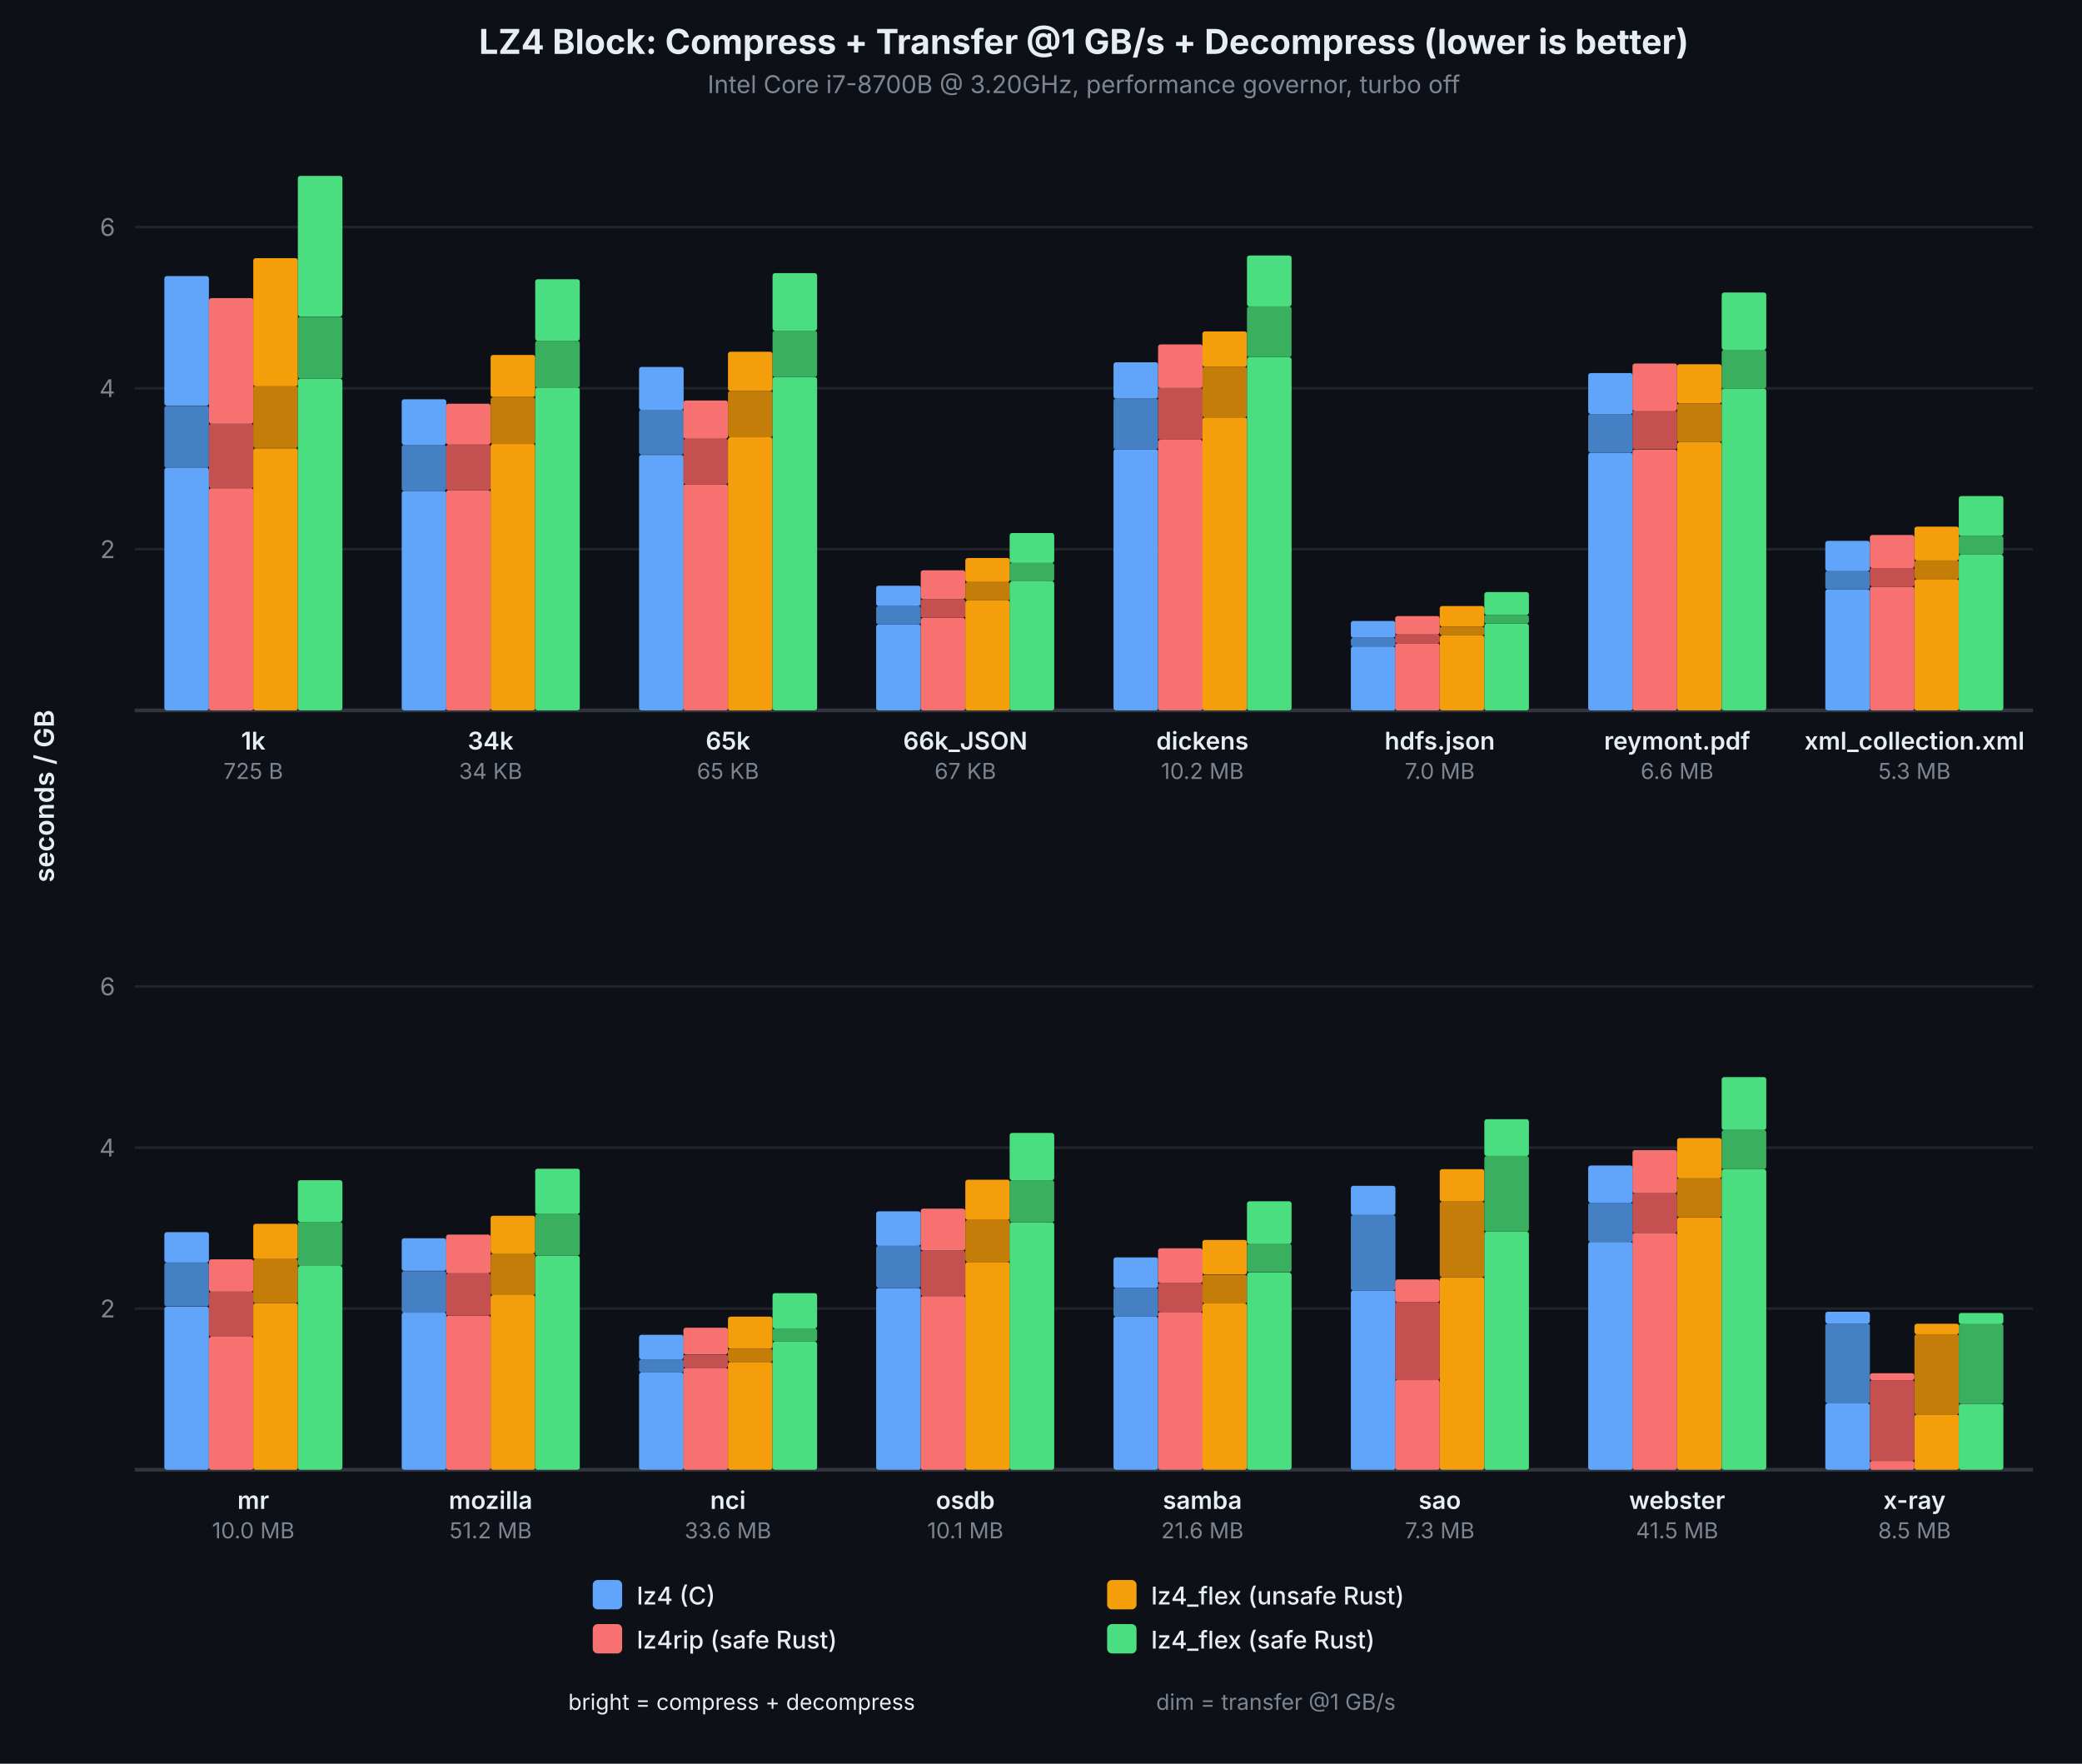
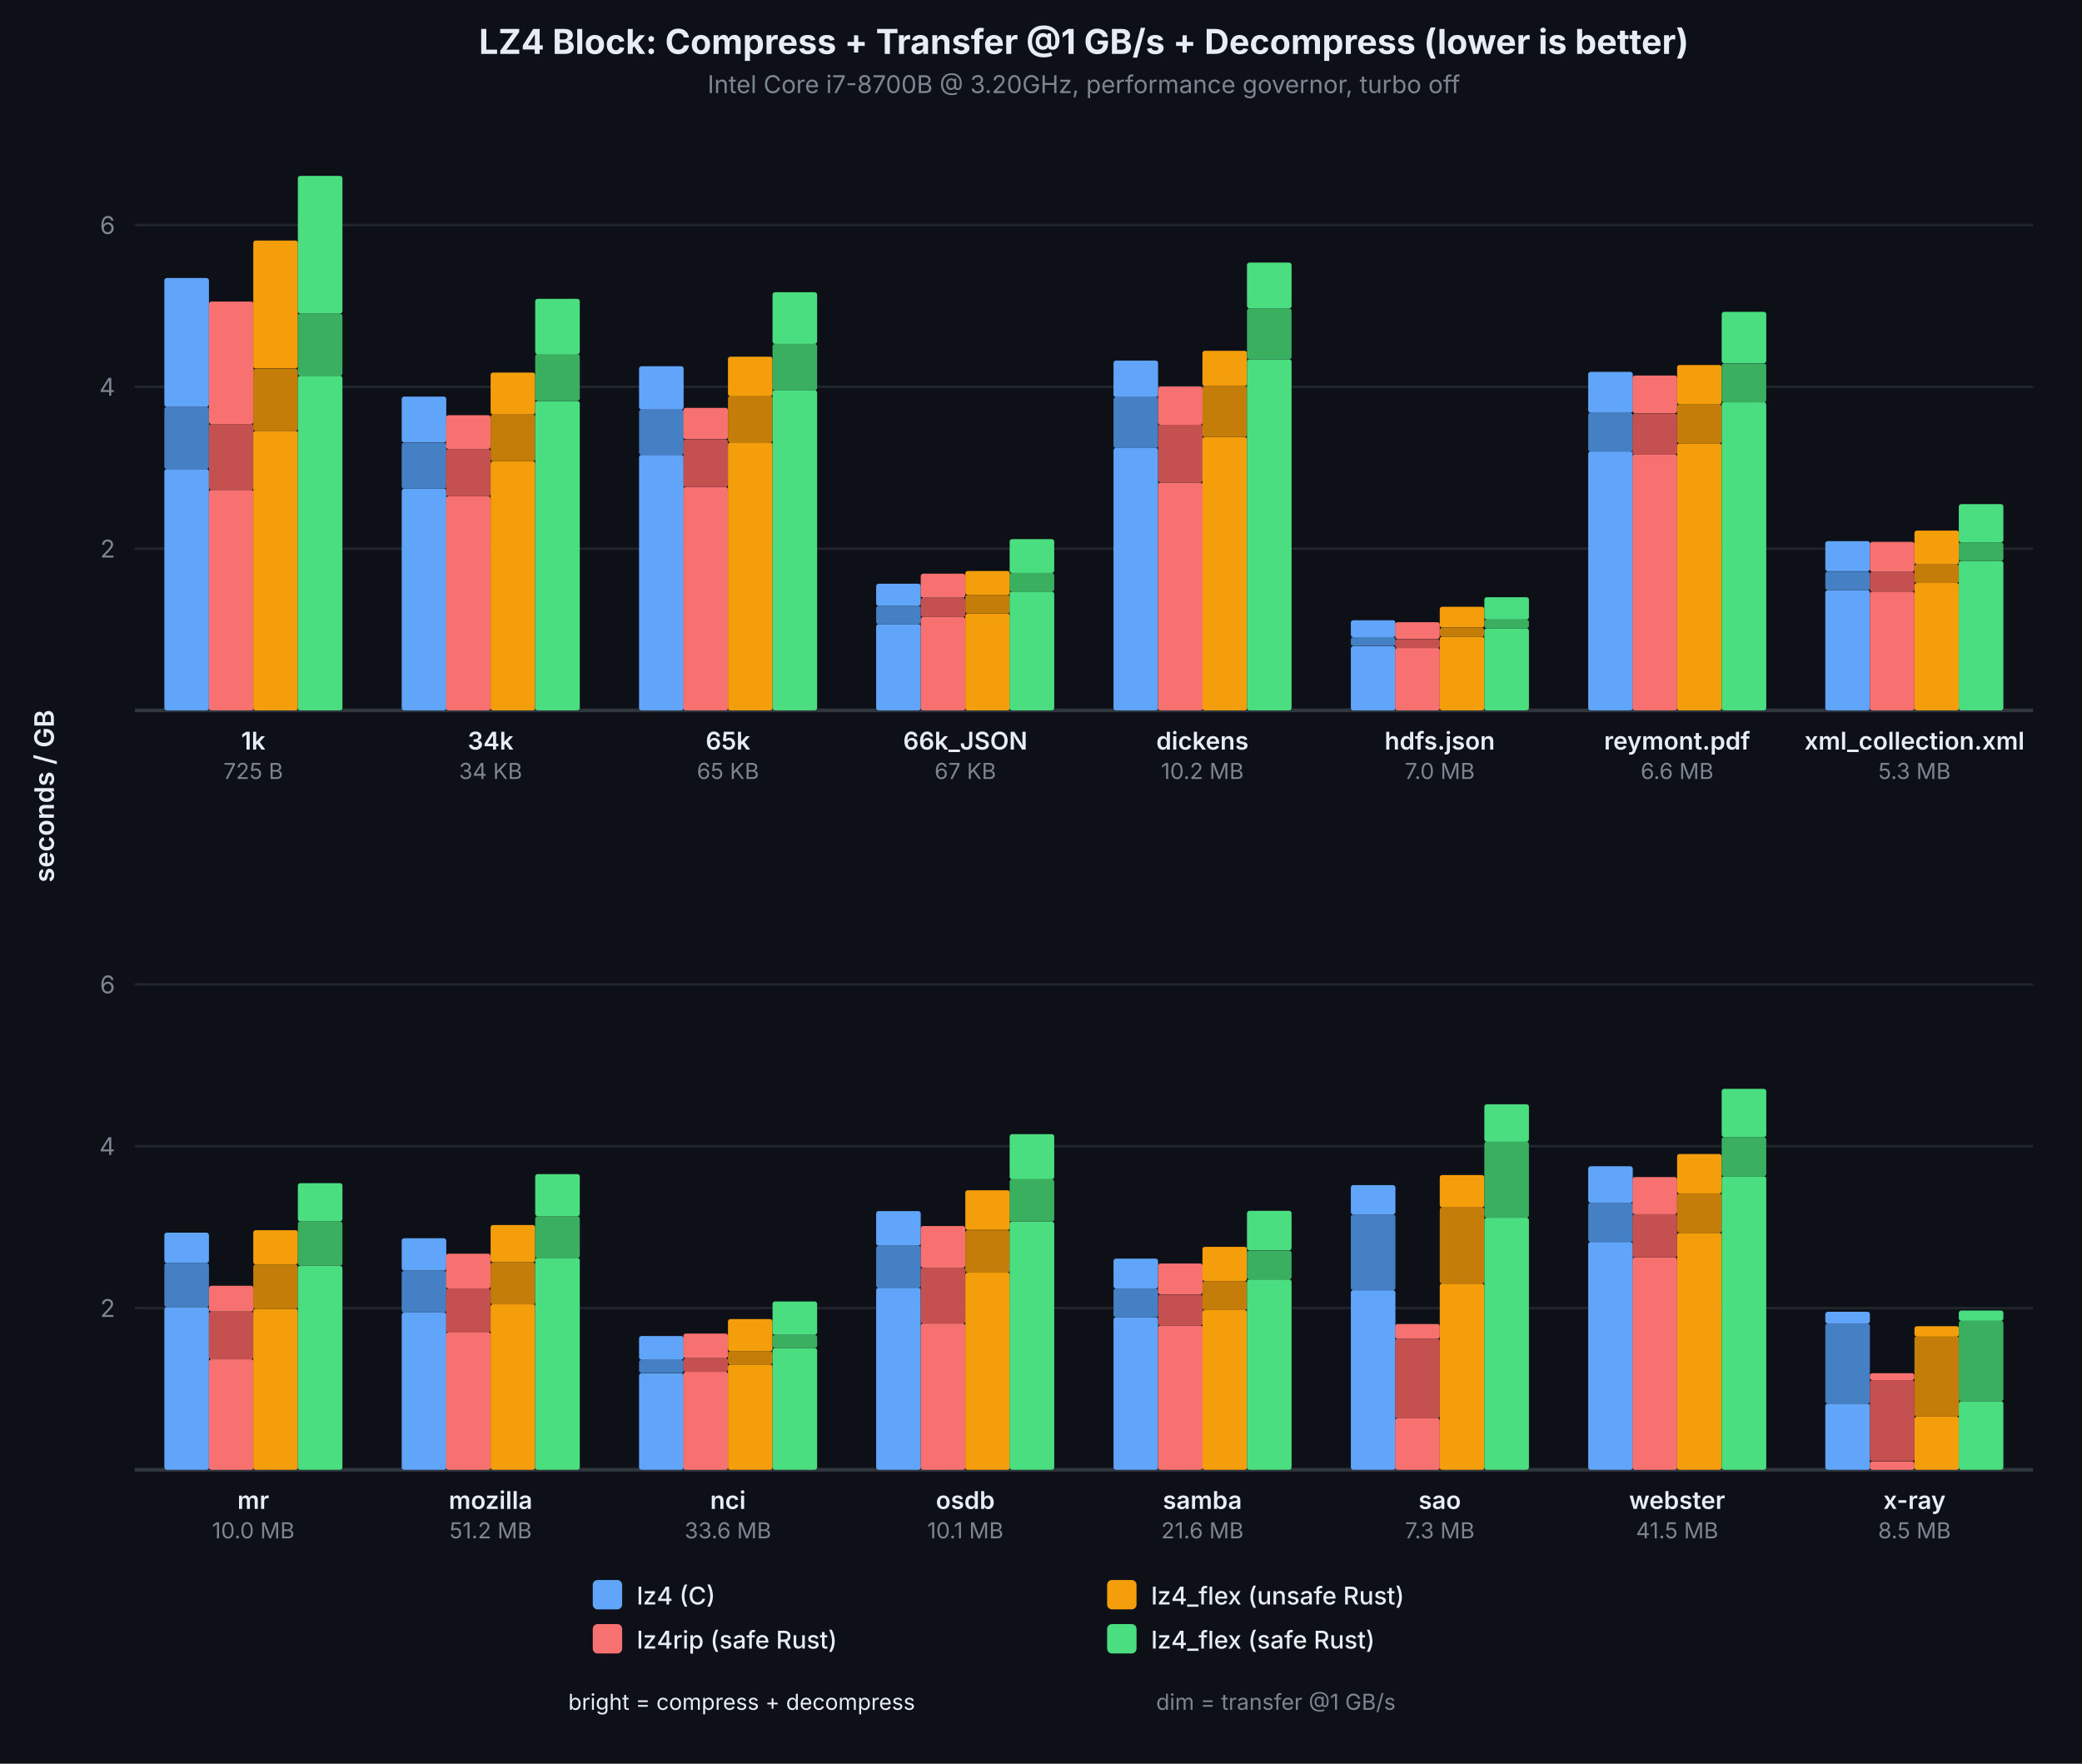
<svg xmlns="http://www.w3.org/2000/svg" viewBox="0 0 850 720" font-family="system-ui, -apple-system, sans-serif">
  <rect width="850" height="720" fill="#0d1117" />
  <text x="442.5" y="22" text-anchor="middle" fill="#e6edf3" font-size="14" font-weight="700">LZ4 Block: Compress + Transfer @1 GB/s + Decompress (lower is better)</text>
  <text x="442.5" y="38" text-anchor="middle" fill="#7d8590" font-size="10">Intel Core i7-8700B @ 3.20GHz, performance governor, turbo off</text>
-   <line x1="55" y1="224.2" x2="830" y2="224.2" stroke="#21262d" stroke-width="1" />
-   <text x="47" y="224.2" text-anchor="end" dominant-baseline="middle" fill="#7d8590" font-size="10">2</text>
-   <line x1="55" y1="158.5" x2="830" y2="158.5" stroke="#21262d" stroke-width="1" />
-   <text x="47" y="158.5" text-anchor="end" dominant-baseline="middle" fill="#7d8590" font-size="10">4</text>
-   <line x1="55" y1="92.7" x2="830" y2="92.7" stroke="#21262d" stroke-width="1" />
-   <text x="47" y="92.7" text-anchor="end" dominant-baseline="middle" fill="#7d8590" font-size="10">6</text>
+   <line x1="55" y1="224.0" x2="830" y2="224.0" stroke="#21262d" stroke-width="1" />
+   <text x="47" y="224.0" text-anchor="end" dominant-baseline="middle" fill="#7d8590" font-size="10">2</text>
+   <line x1="55" y1="157.9" x2="830" y2="157.9" stroke="#21262d" stroke-width="1" />
+   <text x="47" y="157.9" text-anchor="end" dominant-baseline="middle" fill="#7d8590" font-size="10">4</text>
+   <line x1="55" y1="91.9" x2="830" y2="91.9" stroke="#21262d" stroke-width="1" />
+   <text x="47" y="91.9" text-anchor="end" dominant-baseline="middle" fill="#7d8590" font-size="10">6</text>
  <line x1="55" y1="290" x2="830" y2="290" stroke="#30363d" stroke-width="1.5" />
  <text x="22" y="325.0" text-anchor="middle" fill="#e6edf3" font-size="11" font-weight="600" transform="rotate(-90,22,325.0)">seconds / GB</text>
-   <rect x="67.1" y="190.9" width="18.2" height="99.1" fill="#60a5fa" rx="1" />
-   <rect x="67.1" y="165.7" width="18.2" height="25.3" fill="#4680c4" rx="1" />
-   <rect x="67.1" y="112.7" width="18.2" height="52.9" fill="#60a5fa" rx="1" />
-   <rect x="85.3" y="199.3" width="18.2" height="90.7" fill="#f87171" rx="1" />
-   <rect x="85.3" y="173.0" width="18.2" height="26.3" fill="#c45050" rx="1" />
-   <rect x="85.3" y="121.7" width="18.2" height="51.3" fill="#f87171" rx="1" />
-   <rect x="103.4" y="183.0" width="18.2" height="107.0" fill="#f59e0b" rx="1" />
-   <rect x="103.4" y="157.6" width="18.2" height="25.3" fill="#c47d08" rx="1" />
-   <rect x="103.4" y="105.4" width="18.2" height="52.3" fill="#f59e0b" rx="1" />
-   <rect x="121.6" y="154.6" width="18.2" height="135.4" fill="#4ade80" rx="1" />
-   <rect x="121.6" y="129.3" width="18.2" height="25.3" fill="#3aaf60" rx="1" />
-   <rect x="121.6" y="71.8" width="18.2" height="57.4" fill="#4ade80" rx="1" />
+   <rect x="67.1" y="191.5" width="18.2" height="98.5" fill="#60a5fa" rx="1" />
+   <rect x="67.1" y="166.1" width="18.2" height="25.4" fill="#4680c4" rx="1" />
+   <rect x="67.1" y="113.5" width="18.2" height="52.6" fill="#60a5fa" rx="1" />
+   <rect x="85.3" y="200.0" width="18.2" height="90.0" fill="#f87171" rx="1" />
+   <rect x="85.3" y="173.1" width="18.2" height="26.9" fill="#c45050" rx="1" />
+   <rect x="85.3" y="123.1" width="18.2" height="50.0" fill="#f87171" rx="1" />
+   <rect x="103.4" y="175.9" width="18.2" height="114.1" fill="#f59e0b" rx="1" />
+   <rect x="103.4" y="150.5" width="18.2" height="25.4" fill="#c47d08" rx="1" />
+   <rect x="103.4" y="98.2" width="18.2" height="52.2" fill="#f59e0b" rx="1" />
+   <rect x="121.6" y="153.4" width="18.2" height="136.6" fill="#4ade80" rx="1" />
+   <rect x="121.6" y="128.0" width="18.2" height="25.4" fill="#3aaf60" rx="1" />
+   <rect x="121.6" y="71.8" width="18.2" height="56.2" fill="#4ade80" rx="1" />
  <text x="103.4" y="306" text-anchor="middle" fill="#e6edf3" font-size="10" font-weight="600">1k</text>
  <text x="103.4" y="318" text-anchor="middle" fill="#7d8590" font-size="9">725 B</text>
-   <rect x="164.0" y="200.4" width="18.2" height="89.6" fill="#60a5fa" rx="1" />
-   <rect x="164.0" y="181.6" width="18.2" height="18.8" fill="#4680c4" rx="1" />
-   <rect x="164.0" y="163.0" width="18.2" height="18.6" fill="#60a5fa" rx="1" />
-   <rect x="182.1" y="200.1" width="18.2" height="89.9" fill="#f87171" rx="1" />
-   <rect x="182.1" y="181.5" width="18.2" height="18.6" fill="#c45050" rx="1" />
-   <rect x="182.1" y="164.8" width="18.2" height="16.7" fill="#f87171" rx="1" />
-   <rect x="200.3" y="181.2" width="18.2" height="108.8" fill="#f59e0b" rx="1" />
-   <rect x="200.3" y="162.2" width="18.2" height="19.1" fill="#c47d08" rx="1" />
-   <rect x="200.3" y="144.9" width="18.2" height="17.2" fill="#f59e0b" rx="1" />
-   <rect x="218.5" y="158.2" width="18.2" height="131.8" fill="#4ade80" rx="1" />
-   <rect x="218.5" y="139.1" width="18.2" height="19.1" fill="#3aaf60" rx="1" />
-   <rect x="218.5" y="114.0" width="18.2" height="25.1" fill="#4ade80" rx="1" />
+   <rect x="164.0" y="199.5" width="18.2" height="90.5" fill="#60a5fa" rx="1" />
+   <rect x="164.0" y="180.7" width="18.2" height="18.8" fill="#4680c4" rx="1" />
+   <rect x="164.0" y="161.9" width="18.2" height="18.7" fill="#60a5fa" rx="1" />
+   <rect x="182.1" y="202.6" width="18.2" height="87.4" fill="#f87171" rx="1" />
+   <rect x="182.1" y="183.3" width="18.2" height="19.3" fill="#c45050" rx="1" />
+   <rect x="182.1" y="169.5" width="18.2" height="13.8" fill="#f87171" rx="1" />
+   <rect x="200.3" y="188.3" width="18.2" height="101.7" fill="#f59e0b" rx="1" />
+   <rect x="200.3" y="169.2" width="18.2" height="19.1" fill="#c47d08" rx="1" />
+   <rect x="200.3" y="152.1" width="18.2" height="17.1" fill="#f59e0b" rx="1" />
+   <rect x="218.5" y="163.7" width="18.2" height="126.3" fill="#4ade80" rx="1" />
+   <rect x="218.5" y="144.5" width="18.2" height="19.1" fill="#3aaf60" rx="1" />
+   <rect x="218.5" y="122.0" width="18.2" height="22.6" fill="#4ade80" rx="1" />
  <text x="200.3" y="306" text-anchor="middle" fill="#e6edf3" font-size="10" font-weight="600">34k</text>
  <text x="200.3" y="318" text-anchor="middle" fill="#7d8590" font-size="9">34 KB</text>
  <rect x="260.9" y="185.7" width="18.2" height="104.3" fill="#60a5fa" rx="1" />
-   <rect x="260.9" y="167.2" width="18.2" height="18.4" fill="#4680c4" rx="1" />
-   <rect x="260.9" y="149.8" width="18.2" height="17.5" fill="#60a5fa" rx="1" />
-   <rect x="279.0" y="197.7" width="18.2" height="92.3" fill="#f87171" rx="1" />
-   <rect x="279.0" y="179.1" width="18.2" height="18.6" fill="#c45050" rx="1" />
-   <rect x="279.0" y="163.5" width="18.2" height="15.6" fill="#f87171" rx="1" />
-   <rect x="297.2" y="178.5" width="18.2" height="111.5" fill="#f59e0b" rx="1" />
-   <rect x="297.2" y="159.6" width="18.2" height="18.9" fill="#c47d08" rx="1" />
-   <rect x="297.2" y="143.6" width="18.2" height="16.0" fill="#f59e0b" rx="1" />
-   <rect x="315.4" y="153.9" width="18.2" height="136.1" fill="#4ade80" rx="1" />
-   <rect x="315.4" y="135.0" width="18.2" height="18.9" fill="#3aaf60" rx="1" />
-   <rect x="315.4" y="111.5" width="18.2" height="23.5" fill="#4ade80" rx="1" />
+   <rect x="260.9" y="167.2" width="18.2" height="18.5" fill="#4680c4" rx="1" />
+   <rect x="260.9" y="149.5" width="18.2" height="17.7" fill="#60a5fa" rx="1" />
+   <rect x="279.0" y="198.8" width="18.2" height="91.2" fill="#f87171" rx="1" />
+   <rect x="279.0" y="179.4" width="18.2" height="19.4" fill="#c45050" rx="1" />
+   <rect x="279.0" y="166.5" width="18.2" height="12.8" fill="#f87171" rx="1" />
+   <rect x="297.2" y="180.6" width="18.2" height="109.4" fill="#f59e0b" rx="1" />
+   <rect x="297.2" y="161.6" width="18.2" height="19.0" fill="#c47d08" rx="1" />
+   <rect x="297.2" y="145.6" width="18.2" height="16.1" fill="#f59e0b" rx="1" />
+   <rect x="315.4" y="159.3" width="18.2" height="130.7" fill="#4ade80" rx="1" />
+   <rect x="315.4" y="140.4" width="18.2" height="19.0" fill="#3aaf60" rx="1" />
+   <rect x="315.4" y="119.3" width="18.2" height="21.1" fill="#4ade80" rx="1" />
  <text x="297.2" y="306" text-anchor="middle" fill="#e6edf3" font-size="10" font-weight="600">65k</text>
  <text x="297.2" y="318" text-anchor="middle" fill="#7d8590" font-size="9">65 KB</text>
-   <rect x="357.7" y="254.9" width="18.2" height="35.1" fill="#60a5fa" rx="1" />
-   <rect x="357.7" y="247.4" width="18.2" height="7.5" fill="#4680c4" rx="1" />
-   <rect x="357.7" y="239.1" width="18.2" height="8.3" fill="#60a5fa" rx="1" />
-   <rect x="375.9" y="252.2" width="18.2" height="37.8" fill="#f87171" rx="1" />
-   <rect x="375.9" y="244.6" width="18.2" height="7.6" fill="#c45050" rx="1" />
-   <rect x="375.9" y="232.8" width="18.2" height="11.8" fill="#f87171" rx="1" />
-   <rect x="394.1" y="245.1" width="18.2" height="44.9" fill="#f59e0b" rx="1" />
-   <rect x="394.1" y="237.6" width="18.2" height="7.5" fill="#c47d08" rx="1" />
-   <rect x="394.1" y="227.8" width="18.2" height="9.8" fill="#f59e0b" rx="1" />
-   <rect x="412.2" y="237.3" width="18.2" height="52.7" fill="#4ade80" rx="1" />
-   <rect x="412.2" y="229.8" width="18.2" height="7.5" fill="#3aaf60" rx="1" />
-   <rect x="412.2" y="217.6" width="18.2" height="12.2" fill="#4ade80" rx="1" />
+   <rect x="357.7" y="254.8" width="18.2" height="35.2" fill="#60a5fa" rx="1" />
+   <rect x="357.7" y="247.3" width="18.2" height="7.5" fill="#4680c4" rx="1" />
+   <rect x="357.7" y="238.3" width="18.2" height="9.0" fill="#60a5fa" rx="1" />
+   <rect x="375.9" y="251.9" width="18.2" height="38.1" fill="#f87171" rx="1" />
+   <rect x="375.9" y="244.1" width="18.2" height="7.8" fill="#c45050" rx="1" />
+   <rect x="375.9" y="234.2" width="18.2" height="9.8" fill="#f87171" rx="1" />
+   <rect x="394.1" y="250.5" width="18.2" height="39.5" fill="#f59e0b" rx="1" />
+   <rect x="394.1" y="242.9" width="18.2" height="7.6" fill="#c47d08" rx="1" />
+   <rect x="394.1" y="233.1" width="18.2" height="9.8" fill="#f59e0b" rx="1" />
+   <rect x="412.2" y="241.5" width="18.2" height="48.5" fill="#4ade80" rx="1" />
+   <rect x="412.2" y="233.9" width="18.2" height="7.6" fill="#3aaf60" rx="1" />
+   <rect x="412.2" y="220.1" width="18.2" height="13.8" fill="#4ade80" rx="1" />
  <text x="394.1" y="306" text-anchor="middle" fill="#e6edf3" font-size="10" font-weight="600">66k_JSON</text>
  <text x="394.1" y="318" text-anchor="middle" fill="#7d8590" font-size="9">67 KB</text>
-   <rect x="454.6" y="183.4" width="18.2" height="106.6" fill="#60a5fa" rx="1" />
-   <rect x="454.6" y="162.7" width="18.2" height="20.7" fill="#4680c4" rx="1" />
-   <rect x="454.6" y="147.9" width="18.2" height="14.8" fill="#60a5fa" rx="1" />
-   <rect x="472.8" y="179.5" width="18.2" height="110.5" fill="#f87171" rx="1" />
-   <rect x="472.8" y="158.4" width="18.2" height="21.1" fill="#c45050" rx="1" />
-   <rect x="472.8" y="140.6" width="18.2" height="17.8" fill="#f87171" rx="1" />
-   <rect x="490.9" y="170.4" width="18.2" height="119.6" fill="#f59e0b" rx="1" />
-   <rect x="490.9" y="149.7" width="18.2" height="20.7" fill="#c47d08" rx="1" />
-   <rect x="490.9" y="135.3" width="18.2" height="14.4" fill="#f59e0b" rx="1" />
-   <rect x="509.1" y="145.8" width="18.2" height="144.2" fill="#4ade80" rx="1" />
-   <rect x="509.1" y="125.1" width="18.2" height="20.7" fill="#3aaf60" rx="1" />
-   <rect x="509.1" y="104.3" width="18.2" height="20.8" fill="#4ade80" rx="1" />
+   <rect x="454.6" y="182.9" width="18.2" height="107.1" fill="#60a5fa" rx="1" />
+   <rect x="454.6" y="162.1" width="18.2" height="20.8" fill="#4680c4" rx="1" />
+   <rect x="454.6" y="147.2" width="18.2" height="14.9" fill="#60a5fa" rx="1" />
+   <rect x="472.8" y="197.0" width="18.2" height="93.0" fill="#f87171" rx="1" />
+   <rect x="472.8" y="173.3" width="18.2" height="23.6" fill="#c45050" rx="1" />
+   <rect x="472.8" y="157.8" width="18.2" height="15.6" fill="#f87171" rx="1" />
+   <rect x="490.9" y="178.4" width="18.2" height="111.6" fill="#f59e0b" rx="1" />
+   <rect x="490.9" y="157.6" width="18.2" height="20.8" fill="#c47d08" rx="1" />
+   <rect x="490.9" y="143.2" width="18.2" height="14.4" fill="#f59e0b" rx="1" />
+   <rect x="509.1" y="146.7" width="18.2" height="143.3" fill="#4ade80" rx="1" />
+   <rect x="509.1" y="125.9" width="18.2" height="20.8" fill="#3aaf60" rx="1" />
+   <rect x="509.1" y="107.2" width="18.2" height="18.7" fill="#4ade80" rx="1" />
  <text x="490.9" y="306" text-anchor="middle" fill="#e6edf3" font-size="10" font-weight="600">dickens</text>
  <text x="490.9" y="318" text-anchor="middle" fill="#7d8590" font-size="9">10.2 MB</text>
-   <rect x="551.5" y="263.9" width="18.2" height="26.1" fill="#60a5fa" rx="1" />
-   <rect x="551.5" y="260.3" width="18.2" height="3.6" fill="#4680c4" rx="1" />
-   <rect x="551.5" y="253.5" width="18.2" height="6.8" fill="#60a5fa" rx="1" />
-   <rect x="569.6" y="262.6" width="18.2" height="27.4" fill="#f87171" rx="1" />
-   <rect x="569.6" y="259.0" width="18.2" height="3.6" fill="#c45050" rx="1" />
-   <rect x="569.6" y="251.5" width="18.2" height="7.5" fill="#f87171" rx="1" />
-   <rect x="587.8" y="259.4" width="18.2" height="30.6" fill="#f59e0b" rx="1" />
-   <rect x="587.8" y="255.8" width="18.2" height="3.6" fill="#c47d08" rx="1" />
-   <rect x="587.8" y="247.4" width="18.2" height="8.4" fill="#f59e0b" rx="1" />
-   <rect x="606.0" y="254.6" width="18.2" height="35.4" fill="#4ade80" rx="1" />
-   <rect x="606.0" y="251.0" width="18.2" height="3.6" fill="#3aaf60" rx="1" />
-   <rect x="606.0" y="241.7" width="18.2" height="9.3" fill="#4ade80" rx="1" />
+   <rect x="551.5" y="263.8" width="18.2" height="26.2" fill="#60a5fa" rx="1" />
+   <rect x="551.5" y="260.1" width="18.2" height="3.6" fill="#4680c4" rx="1" />
+   <rect x="551.5" y="253.2" width="18.2" height="6.9" fill="#60a5fa" rx="1" />
+   <rect x="569.6" y="264.5" width="18.2" height="25.5" fill="#f87171" rx="1" />
+   <rect x="569.6" y="260.9" width="18.2" height="3.7" fill="#c45050" rx="1" />
+   <rect x="569.6" y="254.0" width="18.2" height="6.8" fill="#f87171" rx="1" />
+   <rect x="587.8" y="259.9" width="18.2" height="30.1" fill="#f59e0b" rx="1" />
+   <rect x="587.8" y="256.3" width="18.2" height="3.6" fill="#c47d08" rx="1" />
+   <rect x="587.8" y="247.7" width="18.2" height="8.5" fill="#f59e0b" rx="1" />
+   <rect x="606.0" y="256.5" width="18.2" height="33.5" fill="#4ade80" rx="1" />
+   <rect x="606.0" y="252.9" width="18.2" height="3.6" fill="#3aaf60" rx="1" />
+   <rect x="606.0" y="243.8" width="18.2" height="9.1" fill="#4ade80" rx="1" />
  <text x="587.8" y="306" text-anchor="middle" fill="#e6edf3" font-size="10" font-weight="600">hdfs.json</text>
  <text x="587.8" y="318" text-anchor="middle" fill="#7d8590" font-size="9">7.0 MB</text>
-   <rect x="648.4" y="184.8" width="18.2" height="105.2" fill="#60a5fa" rx="1" />
-   <rect x="648.4" y="169.0" width="18.2" height="15.8" fill="#4680c4" rx="1" />
-   <rect x="648.4" y="152.3" width="18.2" height="16.7" fill="#60a5fa" rx="1" />
-   <rect x="666.5" y="183.5" width="18.2" height="106.5" fill="#f87171" rx="1" />
-   <rect x="666.5" y="167.6" width="18.2" height="15.8" fill="#c45050" rx="1" />
-   <rect x="666.5" y="148.4" width="18.2" height="19.3" fill="#f87171" rx="1" />
-   <rect x="684.7" y="180.5" width="18.2" height="109.5" fill="#f59e0b" rx="1" />
-   <rect x="684.7" y="164.7" width="18.2" height="15.8" fill="#c47d08" rx="1" />
-   <rect x="684.7" y="148.7" width="18.2" height="16.0" fill="#f59e0b" rx="1" />
-   <rect x="702.9" y="158.6" width="18.2" height="131.4" fill="#4ade80" rx="1" />
-   <rect x="702.9" y="142.8" width="18.2" height="15.8" fill="#3aaf60" rx="1" />
-   <rect x="702.9" y="119.4" width="18.2" height="23.4" fill="#4ade80" rx="1" />
+   <rect x="648.4" y="184.3" width="18.2" height="105.7" fill="#60a5fa" rx="1" />
+   <rect x="648.4" y="168.5" width="18.2" height="15.9" fill="#4680c4" rx="1" />
+   <rect x="648.4" y="151.8" width="18.2" height="16.7" fill="#60a5fa" rx="1" />
+   <rect x="666.5" y="185.5" width="18.2" height="104.5" fill="#f87171" rx="1" />
+   <rect x="666.5" y="168.8" width="18.2" height="16.8" fill="#c45050" rx="1" />
+   <rect x="666.5" y="153.3" width="18.2" height="15.4" fill="#f87171" rx="1" />
+   <rect x="684.7" y="181.0" width="18.2" height="109.0" fill="#f59e0b" rx="1" />
+   <rect x="684.7" y="165.1" width="18.2" height="15.9" fill="#c47d08" rx="1" />
+   <rect x="684.7" y="149.0" width="18.2" height="16.1" fill="#f59e0b" rx="1" />
+   <rect x="702.9" y="164.2" width="18.2" height="125.8" fill="#4ade80" rx="1" />
+   <rect x="702.9" y="148.4" width="18.2" height="15.9" fill="#3aaf60" rx="1" />
+   <rect x="702.9" y="127.3" width="18.2" height="21.0" fill="#4ade80" rx="1" />
  <text x="684.7" y="306" text-anchor="middle" fill="#e6edf3" font-size="10" font-weight="600">reymont.pdf</text>
  <text x="684.7" y="318" text-anchor="middle" fill="#7d8590" font-size="9">6.6 MB</text>
-   <rect x="745.2" y="240.6" width="18.2" height="49.4" fill="#60a5fa" rx="1" />
-   <rect x="745.2" y="233.0" width="18.2" height="7.6" fill="#4680c4" rx="1" />
-   <rect x="745.2" y="220.8" width="18.2" height="12.3" fill="#60a5fa" rx="1" />
-   <rect x="763.4" y="239.5" width="18.2" height="50.5" fill="#f87171" rx="1" />
-   <rect x="763.4" y="231.8" width="18.2" height="7.6" fill="#c45050" rx="1" />
-   <rect x="763.4" y="218.4" width="18.2" height="13.5" fill="#f87171" rx="1" />
-   <rect x="781.6" y="236.4" width="18.2" height="53.6" fill="#f59e0b" rx="1" />
-   <rect x="781.6" y="228.8" width="18.2" height="7.6" fill="#c47d08" rx="1" />
-   <rect x="781.6" y="215.0" width="18.2" height="13.8" fill="#f59e0b" rx="1" />
-   <rect x="799.7" y="226.4" width="18.2" height="63.6" fill="#4ade80" rx="1" />
-   <rect x="799.7" y="218.8" width="18.2" height="7.6" fill="#3aaf60" rx="1" />
-   <rect x="799.7" y="202.5" width="18.2" height="16.3" fill="#4ade80" rx="1" />
+   <rect x="745.2" y="240.9" width="18.2" height="49.1" fill="#60a5fa" rx="1" />
+   <rect x="745.2" y="233.3" width="18.2" height="7.6" fill="#4680c4" rx="1" />
+   <rect x="745.2" y="220.9" width="18.2" height="12.3" fill="#60a5fa" rx="1" />
+   <rect x="763.4" y="241.5" width="18.2" height="48.5" fill="#f87171" rx="1" />
+   <rect x="763.4" y="233.4" width="18.2" height="8.1" fill="#c45050" rx="1" />
+   <rect x="763.4" y="221.2" width="18.2" height="12.2" fill="#f87171" rx="1" />
+   <rect x="781.6" y="238.0" width="18.2" height="52.0" fill="#f59e0b" rx="1" />
+   <rect x="781.6" y="230.4" width="18.2" height="7.6" fill="#c47d08" rx="1" />
+   <rect x="781.6" y="216.6" width="18.2" height="13.8" fill="#f59e0b" rx="1" />
+   <rect x="799.7" y="229.0" width="18.2" height="61.0" fill="#4ade80" rx="1" />
+   <rect x="799.7" y="221.4" width="18.2" height="7.6" fill="#3aaf60" rx="1" />
+   <rect x="799.7" y="205.8" width="18.2" height="15.6" fill="#4ade80" rx="1" />
  <text x="781.6" y="306" text-anchor="middle" fill="#e6edf3" font-size="10" font-weight="600">xml_collection.xml</text>
  <text x="781.6" y="318" text-anchor="middle" fill="#7d8590" font-size="9">5.3 MB</text>
-   <line x1="55" y1="534.2" x2="830" y2="534.2" stroke="#21262d" stroke-width="1" />
-   <text x="47" y="534.2" text-anchor="end" dominant-baseline="middle" fill="#7d8590" font-size="10">2</text>
-   <line x1="55" y1="468.5" x2="830" y2="468.5" stroke="#21262d" stroke-width="1" />
-   <text x="47" y="468.5" text-anchor="end" dominant-baseline="middle" fill="#7d8590" font-size="10">4</text>
-   <line x1="55" y1="402.7" x2="830" y2="402.7" stroke="#21262d" stroke-width="1" />
-   <text x="47" y="402.7" text-anchor="end" dominant-baseline="middle" fill="#7d8590" font-size="10">6</text>
+   <line x1="55" y1="534.0" x2="830" y2="534.0" stroke="#21262d" stroke-width="1" />
+   <text x="47" y="534.0" text-anchor="end" dominant-baseline="middle" fill="#7d8590" font-size="10">2</text>
+   <line x1="55" y1="467.9" x2="830" y2="467.9" stroke="#21262d" stroke-width="1" />
+   <text x="47" y="467.9" text-anchor="end" dominant-baseline="middle" fill="#7d8590" font-size="10">4</text>
+   <line x1="55" y1="401.9" x2="830" y2="401.9" stroke="#21262d" stroke-width="1" />
+   <text x="47" y="401.9" text-anchor="end" dominant-baseline="middle" fill="#7d8590" font-size="10">6</text>
  <line x1="55" y1="600" x2="830" y2="600" stroke="#30363d" stroke-width="1.5" />
-   <rect x="67.1" y="533.4" width="18.2" height="66.6" fill="#60a5fa" rx="1" />
-   <rect x="67.1" y="515.4" width="18.2" height="17.9" fill="#4680c4" rx="1" />
-   <rect x="67.1" y="503.0" width="18.2" height="12.4" fill="#60a5fa" rx="1" />
-   <rect x="85.3" y="545.7" width="18.2" height="54.3" fill="#f87171" rx="1" />
-   <rect x="85.3" y="527.3" width="18.2" height="18.4" fill="#c45050" rx="1" />
-   <rect x="85.3" y="514.1" width="18.2" height="13.2" fill="#f87171" rx="1" />
-   <rect x="103.4" y="532.0" width="18.2" height="68.0" fill="#f59e0b" rx="1" />
-   <rect x="103.4" y="514.0" width="18.2" height="18.0" fill="#c47d08" rx="1" />
-   <rect x="103.4" y="499.6" width="18.2" height="14.4" fill="#f59e0b" rx="1" />
-   <rect x="121.6" y="516.8" width="18.2" height="83.2" fill="#4ade80" rx="1" />
-   <rect x="121.6" y="498.8" width="18.2" height="18.0" fill="#3aaf60" rx="1" />
-   <rect x="121.6" y="481.8" width="18.2" height="17.0" fill="#4ade80" rx="1" />
+   <rect x="67.1" y="533.6" width="18.2" height="66.4" fill="#60a5fa" rx="1" />
+   <rect x="67.1" y="515.6" width="18.2" height="18.0" fill="#4680c4" rx="1" />
+   <rect x="67.1" y="503.2" width="18.2" height="12.4" fill="#60a5fa" rx="1" />
+   <rect x="85.3" y="554.9" width="18.2" height="45.1" fill="#f87171" rx="1" />
+   <rect x="85.3" y="535.5" width="18.2" height="19.4" fill="#c45050" rx="1" />
+   <rect x="85.3" y="524.9" width="18.2" height="10.5" fill="#f87171" rx="1" />
+   <rect x="103.4" y="534.3" width="18.2" height="65.7" fill="#f59e0b" rx="1" />
+   <rect x="103.4" y="516.2" width="18.2" height="18.1" fill="#c47d08" rx="1" />
+   <rect x="103.4" y="502.2" width="18.2" height="14.0" fill="#f59e0b" rx="1" />
+   <rect x="121.6" y="516.7" width="18.2" height="83.3" fill="#4ade80" rx="1" />
+   <rect x="121.6" y="498.6" width="18.2" height="18.1" fill="#3aaf60" rx="1" />
+   <rect x="121.6" y="483.0" width="18.2" height="15.6" fill="#4ade80" rx="1" />
  <text x="103.4" y="616" text-anchor="middle" fill="#e6edf3" font-size="10" font-weight="600">mr</text>
  <text x="103.4" y="628" text-anchor="middle" fill="#7d8590" font-size="9">10.0 MB</text>
  <rect x="164.0" y="535.8" width="18.2" height="64.2" fill="#60a5fa" rx="1" />
-   <rect x="164.0" y="518.9" width="18.2" height="17.0" fill="#4680c4" rx="1" />
-   <rect x="164.0" y="505.5" width="18.2" height="13.3" fill="#60a5fa" rx="1" />
-   <rect x="182.1" y="537.1" width="18.2" height="62.9" fill="#f87171" rx="1" />
-   <rect x="182.1" y="519.8" width="18.2" height="17.3" fill="#c45050" rx="1" />
-   <rect x="182.1" y="504.0" width="18.2" height="15.8" fill="#f87171" rx="1" />
-   <rect x="200.3" y="528.7" width="18.2" height="71.3" fill="#f59e0b" rx="1" />
-   <rect x="200.3" y="511.7" width="18.2" height="17.0" fill="#c47d08" rx="1" />
-   <rect x="200.3" y="496.3" width="18.2" height="15.4" fill="#f59e0b" rx="1" />
-   <rect x="218.5" y="512.6" width="18.2" height="87.4" fill="#4ade80" rx="1" />
-   <rect x="218.5" y="495.6" width="18.2" height="17.0" fill="#3aaf60" rx="1" />
-   <rect x="218.5" y="477.1" width="18.2" height="18.5" fill="#4ade80" rx="1" />
+   <rect x="164.0" y="518.8" width="18.2" height="17.0" fill="#4680c4" rx="1" />
+   <rect x="164.0" y="505.5" width="18.2" height="13.2" fill="#60a5fa" rx="1" />
+   <rect x="182.1" y="543.9" width="18.2" height="56.1" fill="#f87171" rx="1" />
+   <rect x="182.1" y="526.0" width="18.2" height="18.0" fill="#c45050" rx="1" />
+   <rect x="182.1" y="511.8" width="18.2" height="14.2" fill="#f87171" rx="1" />
+   <rect x="200.3" y="532.4" width="18.2" height="67.6" fill="#f59e0b" rx="1" />
+   <rect x="200.3" y="515.4" width="18.2" height="17.1" fill="#c47d08" rx="1" />
+   <rect x="200.3" y="500.1" width="18.2" height="15.2" fill="#f59e0b" rx="1" />
+   <rect x="218.5" y="513.5" width="18.2" height="86.5" fill="#4ade80" rx="1" />
+   <rect x="218.5" y="496.5" width="18.2" height="17.1" fill="#3aaf60" rx="1" />
+   <rect x="218.5" y="479.3" width="18.2" height="17.2" fill="#4ade80" rx="1" />
  <text x="200.3" y="616" text-anchor="middle" fill="#e6edf3" font-size="10" font-weight="600">mozilla</text>
  <text x="200.3" y="628" text-anchor="middle" fill="#7d8590" font-size="9">51.2 MB</text>
-   <rect x="260.9" y="560.3" width="18.2" height="39.7" fill="#60a5fa" rx="1" />
-   <rect x="260.9" y="554.9" width="18.2" height="5.4" fill="#4680c4" rx="1" />
-   <rect x="260.9" y="544.9" width="18.2" height="10.0" fill="#60a5fa" rx="1" />
-   <rect x="279.0" y="558.4" width="18.2" height="41.6" fill="#f87171" rx="1" />
-   <rect x="279.0" y="553.0" width="18.2" height="5.4" fill="#c45050" rx="1" />
-   <rect x="279.0" y="542.0" width="18.2" height="10.9" fill="#f87171" rx="1" />
-   <rect x="297.2" y="556.0" width="18.2" height="44.0" fill="#f59e0b" rx="1" />
-   <rect x="297.2" y="550.6" width="18.2" height="5.4" fill="#c47d08" rx="1" />
-   <rect x="297.2" y="537.5" width="18.2" height="13.1" fill="#f59e0b" rx="1" />
-   <rect x="315.4" y="547.7" width="18.2" height="52.3" fill="#4ade80" rx="1" />
-   <rect x="315.4" y="542.3" width="18.2" height="5.4" fill="#3aaf60" rx="1" />
-   <rect x="315.4" y="527.9" width="18.2" height="14.4" fill="#4ade80" rx="1" />
+   <rect x="260.9" y="560.6" width="18.2" height="39.4" fill="#60a5fa" rx="1" />
+   <rect x="260.9" y="555.1" width="18.2" height="5.4" fill="#4680c4" rx="1" />
+   <rect x="260.9" y="545.4" width="18.2" height="9.7" fill="#60a5fa" rx="1" />
+   <rect x="279.0" y="560.0" width="18.2" height="40.0" fill="#f87171" rx="1" />
+   <rect x="279.0" y="554.4" width="18.2" height="5.6" fill="#c45050" rx="1" />
+   <rect x="279.0" y="544.4" width="18.2" height="10.0" fill="#f87171" rx="1" />
+   <rect x="297.2" y="557.0" width="18.2" height="43.0" fill="#f59e0b" rx="1" />
+   <rect x="297.2" y="551.6" width="18.2" height="5.4" fill="#c47d08" rx="1" />
+   <rect x="297.2" y="538.5" width="18.2" height="13.1" fill="#f59e0b" rx="1" />
+   <rect x="315.4" y="550.3" width="18.2" height="49.7" fill="#4ade80" rx="1" />
+   <rect x="315.4" y="544.9" width="18.2" height="5.4" fill="#3aaf60" rx="1" />
+   <rect x="315.4" y="531.3" width="18.2" height="13.6" fill="#4ade80" rx="1" />
  <text x="297.2" y="616" text-anchor="middle" fill="#e6edf3" font-size="10" font-weight="600">nci</text>
  <text x="297.2" y="628" text-anchor="middle" fill="#7d8590" font-size="9">33.6 MB</text>
-   <rect x="357.7" y="525.8" width="18.2" height="74.2" fill="#60a5fa" rx="1" />
-   <rect x="357.7" y="508.6" width="18.2" height="17.1" fill="#4680c4" rx="1" />
-   <rect x="357.7" y="494.5" width="18.2" height="14.1" fill="#60a5fa" rx="1" />
-   <rect x="375.9" y="529.1" width="18.2" height="70.9" fill="#f87171" rx="1" />
-   <rect x="375.9" y="510.5" width="18.2" height="18.6" fill="#c45050" rx="1" />
-   <rect x="375.9" y="493.4" width="18.2" height="17.1" fill="#f87171" rx="1" />
-   <rect x="394.1" y="515.2" width="18.2" height="84.8" fill="#f59e0b" rx="1" />
-   <rect x="394.1" y="498.0" width="18.2" height="17.2" fill="#c47d08" rx="1" />
-   <rect x="394.1" y="481.6" width="18.2" height="16.4" fill="#f59e0b" rx="1" />
-   <rect x="412.2" y="499.0" width="18.2" height="101.0" fill="#4ade80" rx="1" />
-   <rect x="412.2" y="481.8" width="18.2" height="17.2" fill="#3aaf60" rx="1" />
-   <rect x="412.2" y="462.5" width="18.2" height="19.3" fill="#4ade80" rx="1" />
+   <rect x="357.7" y="525.7" width="18.2" height="74.3" fill="#60a5fa" rx="1" />
+   <rect x="357.7" y="508.5" width="18.2" height="17.2" fill="#4680c4" rx="1" />
+   <rect x="357.7" y="494.4" width="18.2" height="14.1" fill="#60a5fa" rx="1" />
+   <rect x="375.9" y="540.3" width="18.2" height="59.7" fill="#f87171" rx="1" />
+   <rect x="375.9" y="517.5" width="18.2" height="22.8" fill="#c45050" rx="1" />
+   <rect x="375.9" y="500.5" width="18.2" height="17.0" fill="#f87171" rx="1" />
+   <rect x="394.1" y="519.5" width="18.2" height="80.5" fill="#f59e0b" rx="1" />
+   <rect x="394.1" y="502.2" width="18.2" height="17.3" fill="#c47d08" rx="1" />
+   <rect x="394.1" y="485.9" width="18.2" height="16.2" fill="#f59e0b" rx="1" />
+   <rect x="412.2" y="498.7" width="18.2" height="101.3" fill="#4ade80" rx="1" />
+   <rect x="412.2" y="481.4" width="18.2" height="17.3" fill="#3aaf60" rx="1" />
+   <rect x="412.2" y="463.0" width="18.2" height="18.4" fill="#4ade80" rx="1" />
  <text x="394.1" y="616" text-anchor="middle" fill="#e6edf3" font-size="10" font-weight="600">osdb</text>
  <text x="394.1" y="628" text-anchor="middle" fill="#7d8590" font-size="9">10.1 MB</text>
-   <rect x="454.6" y="537.5" width="18.2" height="62.5" fill="#60a5fa" rx="1" />
-   <rect x="454.6" y="525.8" width="18.2" height="11.7" fill="#4680c4" rx="1" />
-   <rect x="454.6" y="513.3" width="18.2" height="12.5" fill="#60a5fa" rx="1" />
-   <rect x="472.8" y="535.6" width="18.2" height="64.4" fill="#f87171" rx="1" />
-   <rect x="472.8" y="523.8" width="18.2" height="11.9" fill="#c45050" rx="1" />
-   <rect x="472.8" y="509.6" width="18.2" height="14.2" fill="#f87171" rx="1" />
-   <rect x="490.9" y="532.1" width="18.2" height="67.9" fill="#f59e0b" rx="1" />
-   <rect x="490.9" y="520.4" width="18.2" height="11.7" fill="#c47d08" rx="1" />
-   <rect x="490.9" y="506.2" width="18.2" height="14.1" fill="#f59e0b" rx="1" />
-   <rect x="509.1" y="519.5" width="18.2" height="80.5" fill="#4ade80" rx="1" />
-   <rect x="509.1" y="507.7" width="18.2" height="11.7" fill="#3aaf60" rx="1" />
-   <rect x="509.1" y="490.4" width="18.2" height="17.4" fill="#4ade80" rx="1" />
+   <rect x="454.6" y="537.8" width="18.2" height="62.2" fill="#60a5fa" rx="1" />
+   <rect x="454.6" y="526.0" width="18.2" height="11.8" fill="#4680c4" rx="1" />
+   <rect x="454.6" y="513.8" width="18.2" height="12.2" fill="#60a5fa" rx="1" />
+   <rect x="472.8" y="541.1" width="18.2" height="58.9" fill="#f87171" rx="1" />
+   <rect x="472.8" y="528.5" width="18.2" height="12.6" fill="#c45050" rx="1" />
+   <rect x="472.8" y="515.8" width="18.2" height="12.6" fill="#f87171" rx="1" />
+   <rect x="490.9" y="534.8" width="18.2" height="65.2" fill="#f59e0b" rx="1" />
+   <rect x="490.9" y="523.0" width="18.2" height="11.8" fill="#c47d08" rx="1" />
+   <rect x="490.9" y="509.0" width="18.2" height="14.0" fill="#f59e0b" rx="1" />
+   <rect x="509.1" y="522.3" width="18.2" height="77.7" fill="#4ade80" rx="1" />
+   <rect x="509.1" y="510.5" width="18.2" height="11.8" fill="#3aaf60" rx="1" />
+   <rect x="509.1" y="494.3" width="18.2" height="16.1" fill="#4ade80" rx="1" />
  <text x="490.9" y="616" text-anchor="middle" fill="#e6edf3" font-size="10" font-weight="600">samba</text>
  <text x="490.9" y="628" text-anchor="middle" fill="#7d8590" font-size="9">21.6 MB</text>
-   <rect x="551.5" y="526.8" width="18.2" height="73.2" fill="#60a5fa" rx="1" />
-   <rect x="551.5" y="496.0" width="18.2" height="30.8" fill="#4680c4" rx="1" />
-   <rect x="551.5" y="484.1" width="18.2" height="11.9" fill="#60a5fa" rx="1" />
-   <rect x="569.6" y="563.3" width="18.2" height="36.7" fill="#f87171" rx="1" />
-   <rect x="569.6" y="531.6" width="18.2" height="31.8" fill="#c45050" rx="1" />
-   <rect x="569.6" y="522.3" width="18.2" height="9.3" fill="#f87171" rx="1" />
-   <rect x="587.8" y="521.4" width="18.2" height="78.6" fill="#f59e0b" rx="1" />
-   <rect x="587.8" y="490.5" width="18.2" height="30.9" fill="#c47d08" rx="1" />
-   <rect x="587.8" y="477.3" width="18.2" height="13.2" fill="#f59e0b" rx="1" />
-   <rect x="606.0" y="502.8" width="18.2" height="97.2" fill="#4ade80" rx="1" />
-   <rect x="606.0" y="471.9" width="18.2" height="30.9" fill="#3aaf60" rx="1" />
-   <rect x="606.0" y="456.9" width="18.2" height="15.0" fill="#4ade80" rx="1" />
+   <rect x="551.5" y="526.7" width="18.2" height="73.3" fill="#60a5fa" rx="1" />
+   <rect x="551.5" y="495.8" width="18.2" height="30.9" fill="#4680c4" rx="1" />
+   <rect x="551.5" y="483.8" width="18.2" height="12.0" fill="#60a5fa" rx="1" />
+   <rect x="569.6" y="579.0" width="18.2" height="21.0" fill="#f87171" rx="1" />
+   <rect x="569.6" y="546.5" width="18.2" height="32.5" fill="#c45050" rx="1" />
+   <rect x="569.6" y="540.5" width="18.2" height="6.0" fill="#f87171" rx="1" />
+   <rect x="587.8" y="524.0" width="18.2" height="76.0" fill="#f59e0b" rx="1" />
+   <rect x="587.8" y="492.9" width="18.2" height="31.1" fill="#c47d08" rx="1" />
+   <rect x="587.8" y="479.7" width="18.2" height="13.2" fill="#f59e0b" rx="1" />
+   <rect x="606.0" y="497.1" width="18.2" height="102.9" fill="#4ade80" rx="1" />
+   <rect x="606.0" y="466.0" width="18.2" height="31.1" fill="#3aaf60" rx="1" />
+   <rect x="606.0" y="450.8" width="18.2" height="15.3" fill="#4ade80" rx="1" />
  <text x="587.8" y="616" text-anchor="middle" fill="#e6edf3" font-size="10" font-weight="600">sao</text>
  <text x="587.8" y="628" text-anchor="middle" fill="#7d8590" font-size="9">7.3 MB</text>
  <rect x="648.4" y="507.0" width="18.2" height="93.0" fill="#60a5fa" rx="1" />
  <rect x="648.4" y="491.0" width="18.2" height="16.0" fill="#4680c4" rx="1" />
-   <rect x="648.4" y="475.8" width="18.2" height="15.2" fill="#60a5fa" rx="1" />
-   <rect x="666.5" y="503.3" width="18.2" height="96.7" fill="#f87171" rx="1" />
-   <rect x="666.5" y="487.1" width="18.2" height="16.2" fill="#c45050" rx="1" />
-   <rect x="666.5" y="469.5" width="18.2" height="17.6" fill="#f87171" rx="1" />
-   <rect x="684.7" y="496.9" width="18.2" height="103.1" fill="#f59e0b" rx="1" />
-   <rect x="684.7" y="480.9" width="18.2" height="16.0" fill="#c47d08" rx="1" />
-   <rect x="684.7" y="464.6" width="18.2" height="16.4" fill="#f59e0b" rx="1" />
-   <rect x="702.9" y="477.3" width="18.2" height="122.7" fill="#4ade80" rx="1" />
-   <rect x="702.9" y="461.3" width="18.2" height="16.0" fill="#3aaf60" rx="1" />
-   <rect x="702.9" y="439.7" width="18.2" height="21.6" fill="#4ade80" rx="1" />
+   <rect x="648.4" y="476.1" width="18.2" height="14.9" fill="#60a5fa" rx="1" />
+   <rect x="666.5" y="513.3" width="18.2" height="86.7" fill="#f87171" rx="1" />
+   <rect x="666.5" y="495.7" width="18.2" height="17.6" fill="#c45050" rx="1" />
+   <rect x="666.5" y="480.5" width="18.2" height="15.2" fill="#f87171" rx="1" />
+   <rect x="684.7" y="503.3" width="18.2" height="96.7" fill="#f59e0b" rx="1" />
+   <rect x="684.7" y="487.2" width="18.2" height="16.0" fill="#c47d08" rx="1" />
+   <rect x="684.7" y="471.1" width="18.2" height="16.1" fill="#f59e0b" rx="1" />
+   <rect x="702.9" y="480.2" width="18.2" height="119.8" fill="#4ade80" rx="1" />
+   <rect x="702.9" y="464.2" width="18.2" height="16.0" fill="#3aaf60" rx="1" />
+   <rect x="702.9" y="444.5" width="18.2" height="19.7" fill="#4ade80" rx="1" />
  <text x="684.7" y="616" text-anchor="middle" fill="#e6edf3" font-size="10" font-weight="600">webster</text>
  <text x="684.7" y="628" text-anchor="middle" fill="#7d8590" font-size="9">41.5 MB</text>
-   <rect x="745.2" y="572.9" width="18.2" height="27.1" fill="#60a5fa" rx="1" />
-   <rect x="745.2" y="540.3" width="18.2" height="32.6" fill="#4680c4" rx="1" />
+   <rect x="745.2" y="573.0" width="18.2" height="27.0" fill="#60a5fa" rx="1" />
+   <rect x="745.2" y="540.3" width="18.2" height="32.7" fill="#4680c4" rx="1" />
  <rect x="745.2" y="535.5" width="18.2" height="4.8" fill="#60a5fa" rx="1" />
-   <rect x="763.4" y="596.4" width="18.2" height="3.6" fill="#f87171" rx="1" />
-   <rect x="763.4" y="563.4" width="18.2" height="33.0" fill="#c45050" rx="1" />
+   <rect x="763.4" y="596.6" width="18.2" height="3.4" fill="#f87171" rx="1" />
+   <rect x="763.4" y="563.4" width="18.2" height="33.1" fill="#c45050" rx="1" />
  <rect x="763.4" y="560.6" width="18.2" height="2.8" fill="#f87171" rx="1" />
-   <rect x="781.6" y="577.4" width="18.2" height="22.6" fill="#f59e0b" rx="1" />
-   <rect x="781.6" y="544.7" width="18.2" height="32.7" fill="#c47d08" rx="1" />
-   <rect x="781.6" y="540.4" width="18.2" height="4.3" fill="#f59e0b" rx="1" />
-   <rect x="799.7" y="573.1" width="18.2" height="26.9" fill="#4ade80" rx="1" />
-   <rect x="799.7" y="540.4" width="18.2" height="32.7" fill="#3aaf60" rx="1" />
-   <rect x="799.7" y="536.0" width="18.2" height="4.5" fill="#4ade80" rx="1" />
+   <rect x="781.6" y="578.3" width="18.2" height="21.7" fill="#f59e0b" rx="1" />
+   <rect x="781.6" y="545.5" width="18.2" height="32.8" fill="#c47d08" rx="1" />
+   <rect x="781.6" y="541.4" width="18.2" height="4.2" fill="#f59e0b" rx="1" />
+   <rect x="799.7" y="572.0" width="18.2" height="28.0" fill="#4ade80" rx="1" />
+   <rect x="799.7" y="539.2" width="18.2" height="32.8" fill="#3aaf60" rx="1" />
+   <rect x="799.7" y="535.0" width="18.2" height="4.2" fill="#4ade80" rx="1" />
  <text x="781.6" y="616" text-anchor="middle" fill="#e6edf3" font-size="10" font-weight="600">x-ray</text>
  <text x="781.6" y="628" text-anchor="middle" fill="#7d8590" font-size="9">8.5 MB</text>
  <rect x="242" y="645" width="12" height="12" fill="#60a5fa" rx="2" />
  <text x="260" y="655" fill="#e6edf3" font-size="10" font-weight="500">lz4 (C)</text>
  <rect x="242" y="663" width="12" height="12" fill="#f87171" rx="2" />
  <text x="260" y="673" fill="#e6edf3" font-size="10" font-weight="500">lz4rip (safe Rust)</text>
  <rect x="452" y="645" width="12" height="12" fill="#f59e0b" rx="2" />
  <text x="470" y="655" fill="#e6edf3" font-size="10" font-weight="500">lz4_flex (unsafe Rust)</text>
  <rect x="452" y="663" width="12" height="12" fill="#4ade80" rx="2" />
  <text x="470" y="673" fill="#e6edf3" font-size="10" font-weight="500">lz4_flex (safe Rust)</text>
  <text x="232" y="698" fill="#e6edf3" font-size="9">bright = compress + decompress</text>
  <text x="472" y="698" fill="#7d8590" font-size="9">dim = transfer @1 GB/s</text>
</svg>
